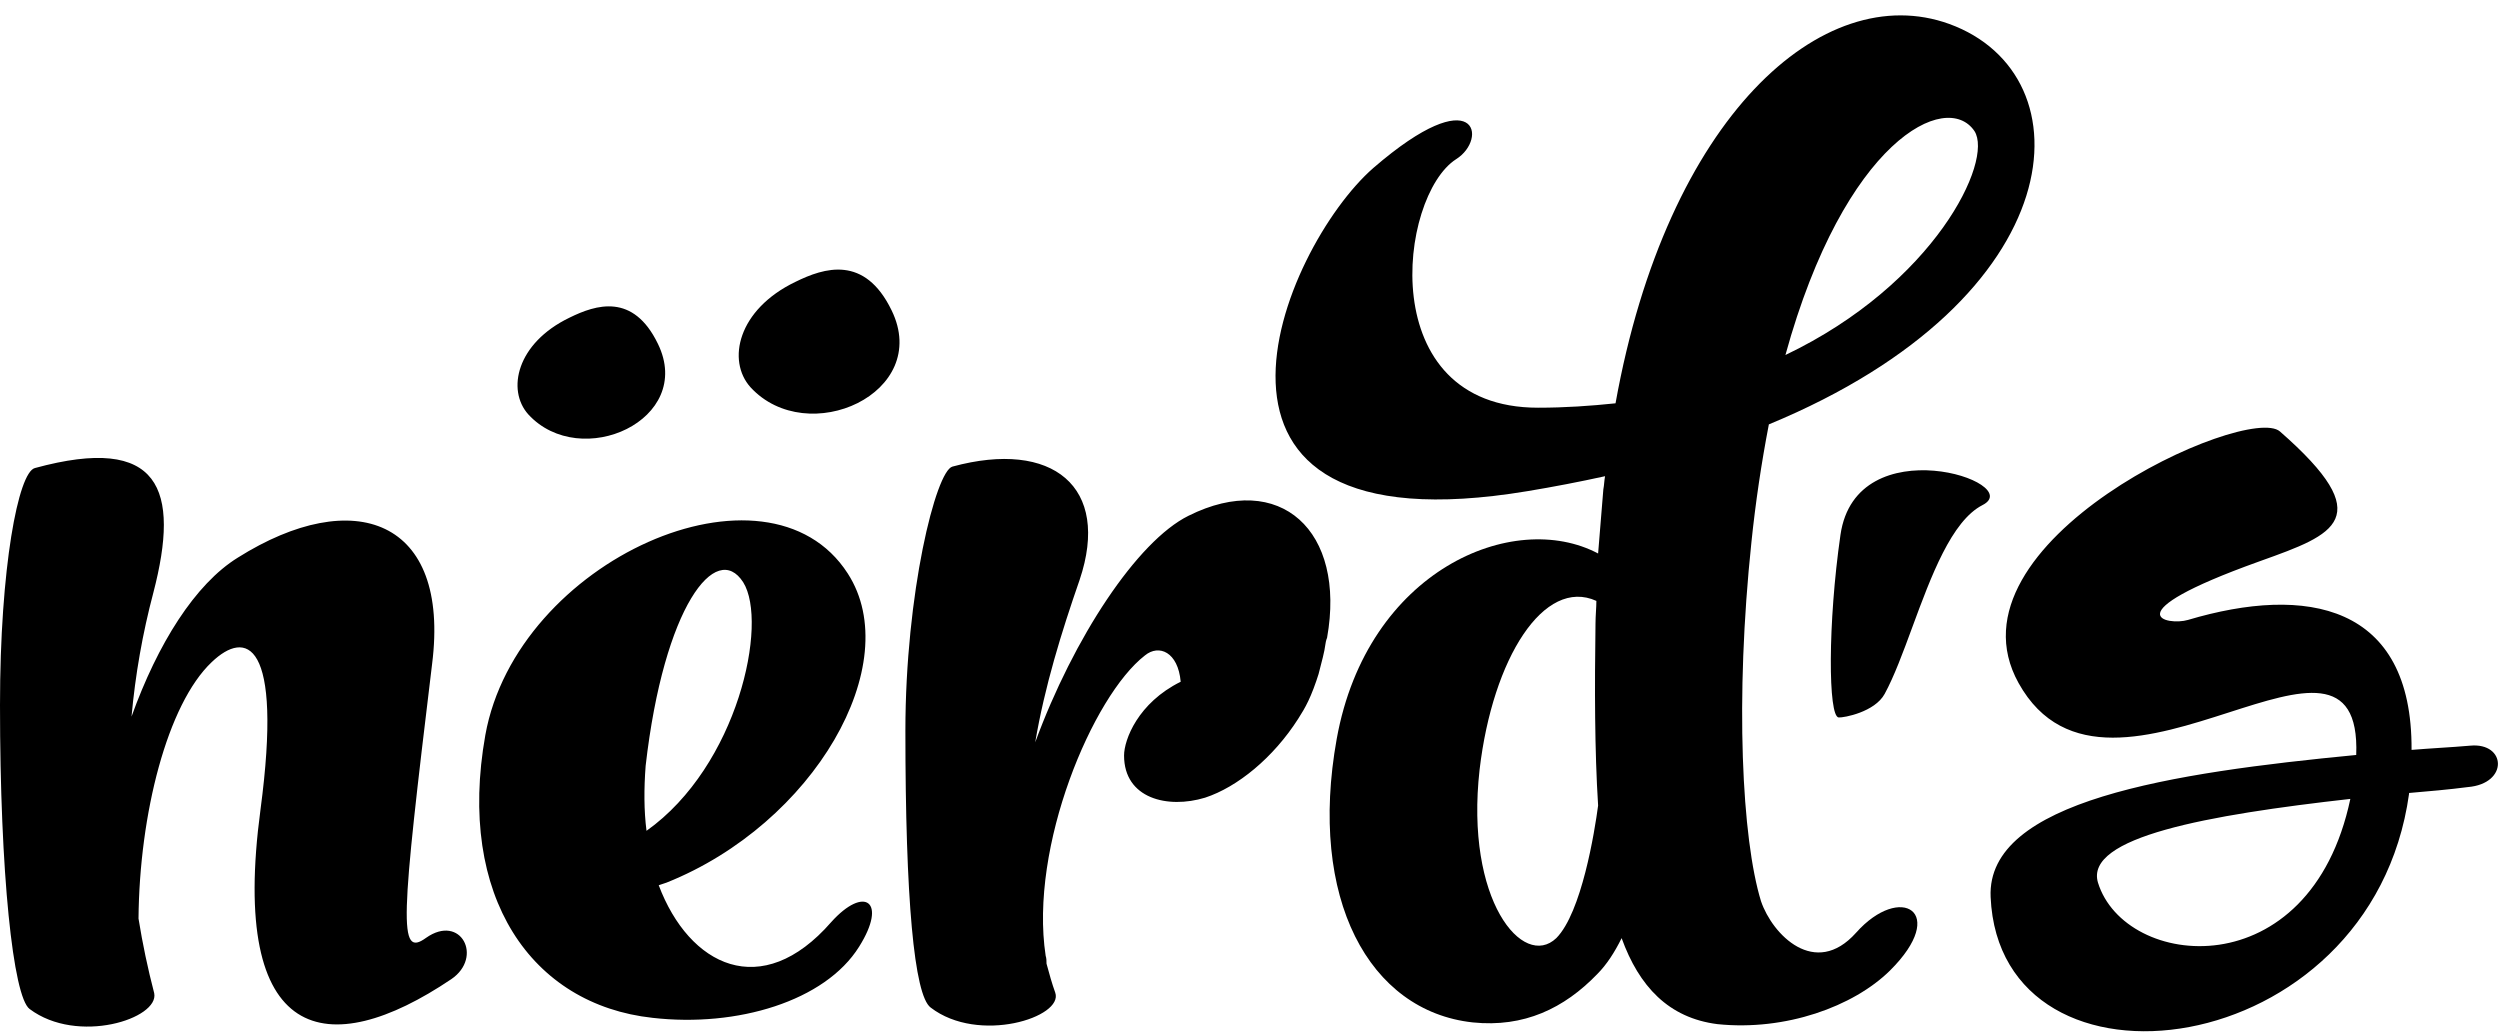
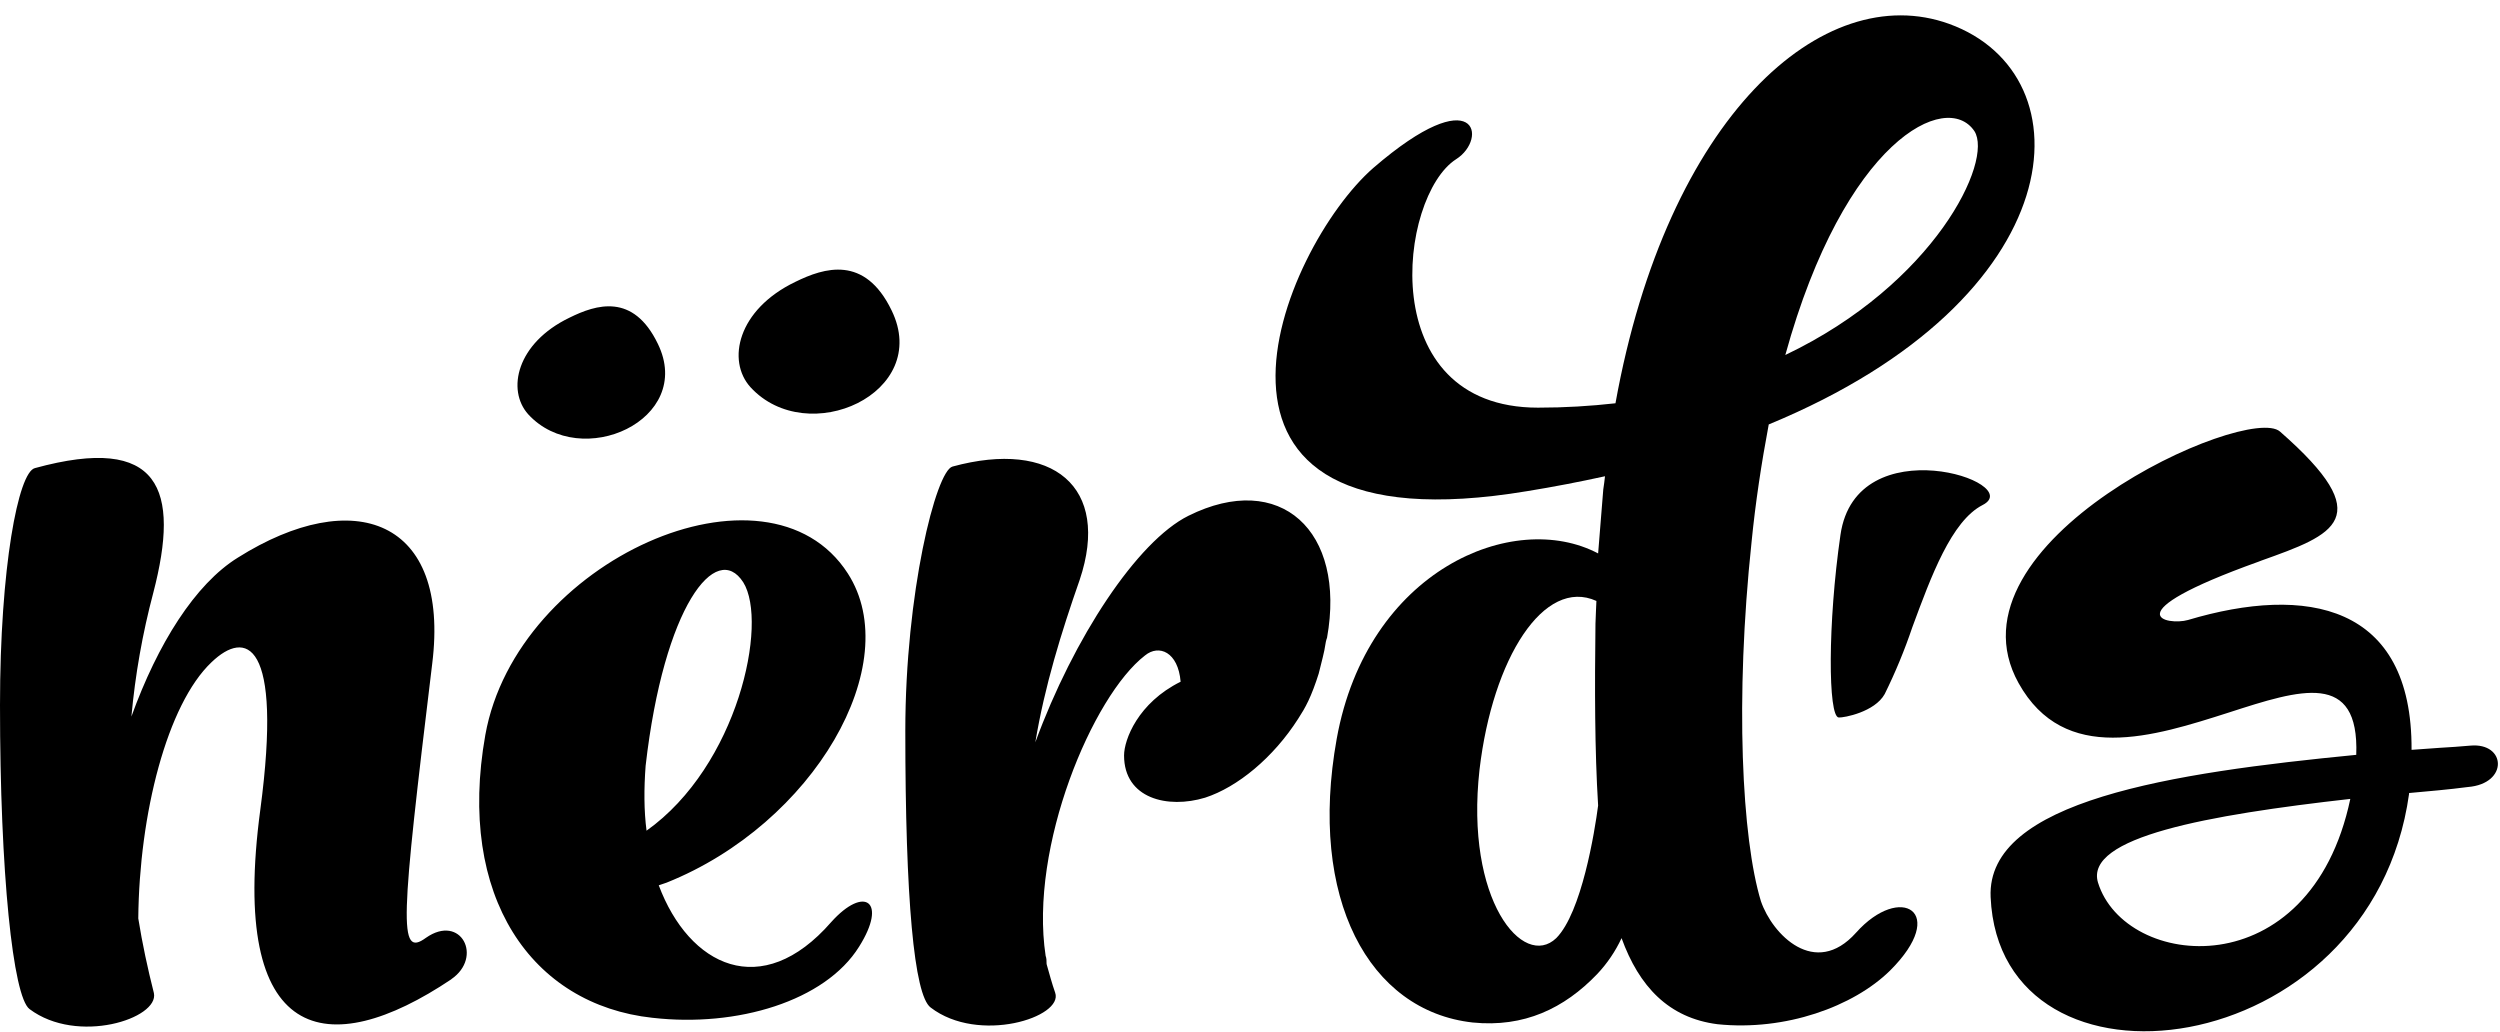
- <svg xmlns="http://www.w3.org/2000/svg" width="160" height="66" viewBox="0 0 160 66" fill="none">
-   <path fill-rule="evenodd" clip-rule="evenodd" d="M48.031 24.783C51.682 28.757 59.647 25.158 57.062 19.861C55.336 16.305 52.75 17.13 50.904 18.041C47.208 19.82 46.509 23.088 48.031 24.783ZM42.105 22.002C44.481 26.868 37.168 30.173 33.813 26.523C32.415 24.968 33.058 21.963 36.449 20.33C38.146 19.494 40.522 18.734 42.105 22.002ZM157.936 50.374C156.715 50.533 155.442 50.642 154.221 50.747L154.179 50.751V50.807C151.764 68.171 127.991 71.038 127.4 57.406C127.131 51.239 138.993 49.456 150.798 48.318C151.007 42.911 147.233 44.123 142.648 45.596C137.829 47.144 132.115 48.979 129.19 43.717C124.171 34.692 143.822 25.779 145.918 27.615C152.271 33.177 149.4 34.206 144.727 35.882L144.539 35.95C135.049 39.36 138.748 40.057 140.028 39.676C147.597 37.423 154.394 38.636 154.34 47.993C154.955 47.942 155.557 47.903 156.154 47.863L156.154 47.863C156.807 47.821 157.452 47.778 158.097 47.722C160.403 47.507 160.564 50.157 157.936 50.374ZM150.422 51.13C141.298 52.158 133.409 53.566 134.269 56.485C135.985 62.058 147.846 63.303 150.422 51.13ZM117.79 34.23C116.975 39.88 116.996 45.881 117.678 45.918C118.012 45.937 119.982 45.572 120.617 44.411C121.226 43.293 121.794 41.754 122.388 40.141L122.388 40.141L122.388 40.141L122.388 40.141L122.388 40.141L122.388 40.141L122.388 40.141C123.586 36.891 124.895 33.34 126.883 32.324C129.725 30.873 118.795 27.279 117.79 34.23ZM28.883 62.666C20.964 68.004 14.664 66.825 16.671 51.818C18.121 40.914 15.723 40.297 13.549 42.376C10.704 45.073 8.921 52.099 8.865 58.788C9.123 60.395 9.458 61.989 9.869 63.564C10.203 65.194 4.962 66.879 1.895 64.575C0.837 63.79 0 55.865 0 45.131C0 36.307 1.171 30.236 2.23 29.956C10.259 27.765 11.542 31.304 9.813 37.937C9.125 40.534 8.659 43.185 8.418 45.861C10.091 41.197 12.489 37.376 15.221 35.688C22.637 31.024 28.826 33.215 27.655 42.489C25.648 59.069 25.481 61.316 27.265 60.024C29.496 58.45 30.945 61.262 28.883 62.666ZM41.766 65.142C47.176 65.761 52.807 64.074 54.982 60.59C56.821 57.667 55.316 56.655 53.197 59.015C48.737 64.131 44.109 61.826 42.158 56.655L42.66 56.487C52.082 52.721 57.992 42.493 54.257 36.704C49.126 28.723 33.069 35.86 31.061 47.045C29.221 57.386 34.016 64.299 41.766 65.142ZM41.377 53.172C47.232 49.013 49.183 39.852 47.566 37.267C45.838 34.57 42.492 38.784 41.321 49.013C41.21 50.474 41.21 51.878 41.377 53.172ZM77.125 51.051C79.188 50.376 81.494 48.499 83.091 45.992C83.538 45.289 83.914 44.657 84.43 43.012C84.368 43.211 84.391 43.12 84.451 42.895C84.559 42.486 84.784 41.633 84.82 41.271C84.82 41.215 84.876 40.932 84.932 40.822C86.157 33.965 81.921 30.086 76.065 33.009C72.776 34.638 68.706 40.822 66.253 47.51C66.866 43.912 67.925 40.484 69.096 37.111C71.103 31.154 67.368 28.119 60.956 29.862C59.896 30.143 57.945 37.955 57.945 46.779C57.945 57.513 58.503 63.695 59.562 64.483C62.628 66.843 68.092 65.101 67.535 63.527C67.319 62.929 67.155 62.328 66.993 61.73L66.977 61.673C66.977 61.504 66.977 61.335 66.922 61.167C65.861 54.196 69.933 44.532 73.278 41.946C74.17 41.215 75.396 41.721 75.564 43.632C72.832 44.981 71.94 47.342 71.94 48.353C71.94 51.107 74.727 51.781 77.125 51.051Z" fill="black" />
-   <path fill-rule="evenodd" clip-rule="evenodd" d="M113.207 27.161C112.726 29.654 112.354 32.167 112.092 34.692C111.033 44.752 111.48 53.688 112.705 57.678C113.431 59.815 116.162 62.624 118.783 59.701C121.626 56.498 124.75 58.352 120.957 62.117C118.617 64.422 114.268 65.995 109.918 65.545C106.795 65.152 104.9 63.13 103.784 60.04C103.34 60.938 102.837 61.725 102.224 62.342C100.105 64.535 97.539 65.772 94.25 65.434C87.613 64.704 83.712 57.511 85.551 47.281C87.503 36.49 96.87 32.556 102.279 35.424C102.391 34.075 102.502 32.725 102.614 31.32C102.642 31.18 102.655 31.039 102.669 30.898C102.683 30.758 102.697 30.617 102.724 30.477C101.079 30.839 99.424 31.157 97.762 31.433C73.787 35.423 82.04 15.864 87.894 10.75C94.53 5.017 95.254 8.895 93.191 10.188C89.511 12.548 87.894 26.093 98.432 26.093C100.161 26.093 101.778 25.981 103.394 25.812C106.685 7.49 116.665 -1.391 124.75 1.532C133.726 4.792 132.779 19.067 113.207 27.161ZM102.279 51.554C102.055 48.012 102.055 44.022 102.112 39.918C102.112 39.658 102.127 39.397 102.141 39.145C102.155 38.907 102.168 38.675 102.168 38.457C98.822 36.939 95.533 42.11 94.695 49.249C93.749 57.622 97.483 62.062 99.603 60.04C101.22 58.409 102.056 53.237 102.279 51.554ZM126.365 8.389C124.581 5.747 118.058 8.951 114.267 22.721C123.802 18.167 127.593 10.299 126.365 8.389Z" fill="black" />
+ <svg xmlns="http://www.w3.org/2000/svg" width="160" height="66" fill="none">
+   <path fill-rule="evenodd" clip-rule="evenodd" d="M48.03 24.78c3.65 3.98 11.62.38 9.03-4.92-1.72-3.55-4.31-2.73-6.16-1.82-3.7 1.78-4.4 5.05-2.87 6.74ZM42.1 22c2.38 4.87-4.93 8.17-8.29 4.52-1.4-1.55-.75-4.56 2.64-6.19 1.7-.84 4.07-1.6 5.65 1.67Zm115.84 28.37c-1.22.16-2.5.27-3.72.38h-.04v.06c-2.42 17.36-26.19 20.23-26.78 6.6-.27-6.17 11.6-7.95 23.4-9.1.2-5.4-3.57-4.19-8.15-2.71-4.82 1.54-10.53 3.38-13.46-1.88-5.02-9.03 14.63-17.94 16.73-16.1 6.35 5.56 3.48 6.59-1.2 8.26l-.18.07c-9.5 3.41-5.8 4.1-4.51 3.73 7.57-2.26 14.36-1.04 14.31 8.31l1.81-.13c.66-.04 1.3-.08 1.95-.14 2.3-.21 2.46 2.44-.16 2.65Zm-7.52.76c-9.12 1.03-17.01 2.44-16.15 5.35 1.72 5.58 13.58 6.82 16.15-5.35Zm-32.63-16.9c-.82 5.65-.8 11.65-.11 11.69.33.02 2.3-.35 2.94-1.5a34.8 34.8 0 0 0 1.77-4.28c1.2-3.25 2.5-6.8 4.5-7.82 2.83-1.45-8.1-5.04-9.1 1.91Zm-88.9 28.44C20.95 68 14.65 66.83 16.66 51.82c1.45-10.9-.95-11.52-3.12-9.44-2.85 2.7-4.63 9.72-4.69 16.4.26 1.62.6 3.2 1 4.78.34 1.63-4.9 3.32-7.96 1.02C.83 63.79 0 55.87 0 45.13c0-8.82 1.17-14.9 2.23-15.17 8.03-2.2 9.31 1.34 7.58 7.98a47.64 47.64 0 0 0-1.4 7.92c1.68-4.66 4.08-8.48 6.81-10.17 7.42-4.67 13.6-2.47 12.44 6.8-2.01 16.58-2.18 18.83-.4 17.53 2.24-1.57 3.68 1.24 1.62 2.65Zm12.88 2.47c5.4.62 11.04-1.07 13.21-4.55 1.84-2.92.34-3.94-1.78-1.58-4.46 5.12-9.1 2.82-11.04-2.35l.5-.17c9.42-3.77 15.33-14 11.6-19.79-5.13-7.98-21.2-.84-23.2 10.34-1.84 10.35 2.96 17.26 10.7 18.1Zm-.4-11.97c5.86-4.16 7.81-13.32 6.2-15.9-1.73-2.7-5.08 1.51-6.25 11.74-.11 1.46-.11 2.87.06 4.16Zm35.76-2.12c2.06-.67 4.36-2.55 5.96-5.06.45-.7.82-1.33 1.34-2.98-.06.2-.04.11.02-.11.1-.41.33-1.27.37-1.63 0-.05.06-.34.11-.45 1.23-6.85-3-10.73-8.87-7.81-3.28 1.63-7.35 7.81-9.8 14.5.6-3.6 1.66-7.03 2.84-10.4 2-5.96-1.73-9-8.14-7.25-1.06.28-3.02 8.1-3.02 16.92 0 10.73.56 16.91 1.62 17.7 3.07 2.36 8.53.62 7.97-.95-.21-.6-.37-1.2-.54-1.8l-.01-.06c0-.17 0-.34-.06-.5-1.06-6.97 3.01-16.64 6.36-19.22.89-.73 2.12-.23 2.28 1.68-2.73 1.35-3.62 3.71-3.62 4.72 0 2.76 2.79 3.43 5.19 2.7Z" fill="#000" />
+   <path fill-rule="evenodd" clip-rule="evenodd" d="M113.2 27.16c-.47 2.5-.85 5-1.1 7.53-1.07 10.06-.62 19 .6 22.99.73 2.13 3.46 4.94 6.08 2.02 2.85-3.2 5.97-1.35 2.18 2.42-2.34 2.3-6.7 3.88-11.04 3.43-3.13-.4-5.02-2.42-6.14-5.51a8.7 8.7 0 0 1-1.56 2.3c-2.11 2.2-4.68 3.43-7.97 3.1-6.64-.74-10.54-7.93-8.7-18.16 1.95-10.79 11.32-14.72 16.73-11.86l.33-4.1.06-.42.05-.42c-1.64.36-3.3.68-4.96.95-23.97 4-15.72-15.57-9.87-20.68 6.64-5.73 7.36-1.86 5.3-.56-3.68 2.36-5.3 15.9 5.24 15.9 1.73 0 3.35-.1 4.96-.28 3.3-18.32 13.28-27.2 21.36-24.28 8.98 3.26 8.03 17.54-11.54 25.63Zm-10.92 24.4c-.22-3.55-.22-7.54-.17-11.64l.03-.78.03-.68c-3.35-1.52-6.64 3.65-7.48 10.79-.94 8.37 2.8 12.81 4.91 10.79 1.62-1.63 2.46-6.8 2.68-8.49Zm24.08-43.17c-1.78-2.64-8.3.56-12.1 14.33 9.54-4.55 13.33-12.42 12.1-14.33Z" fill="#000" />
</svg>
